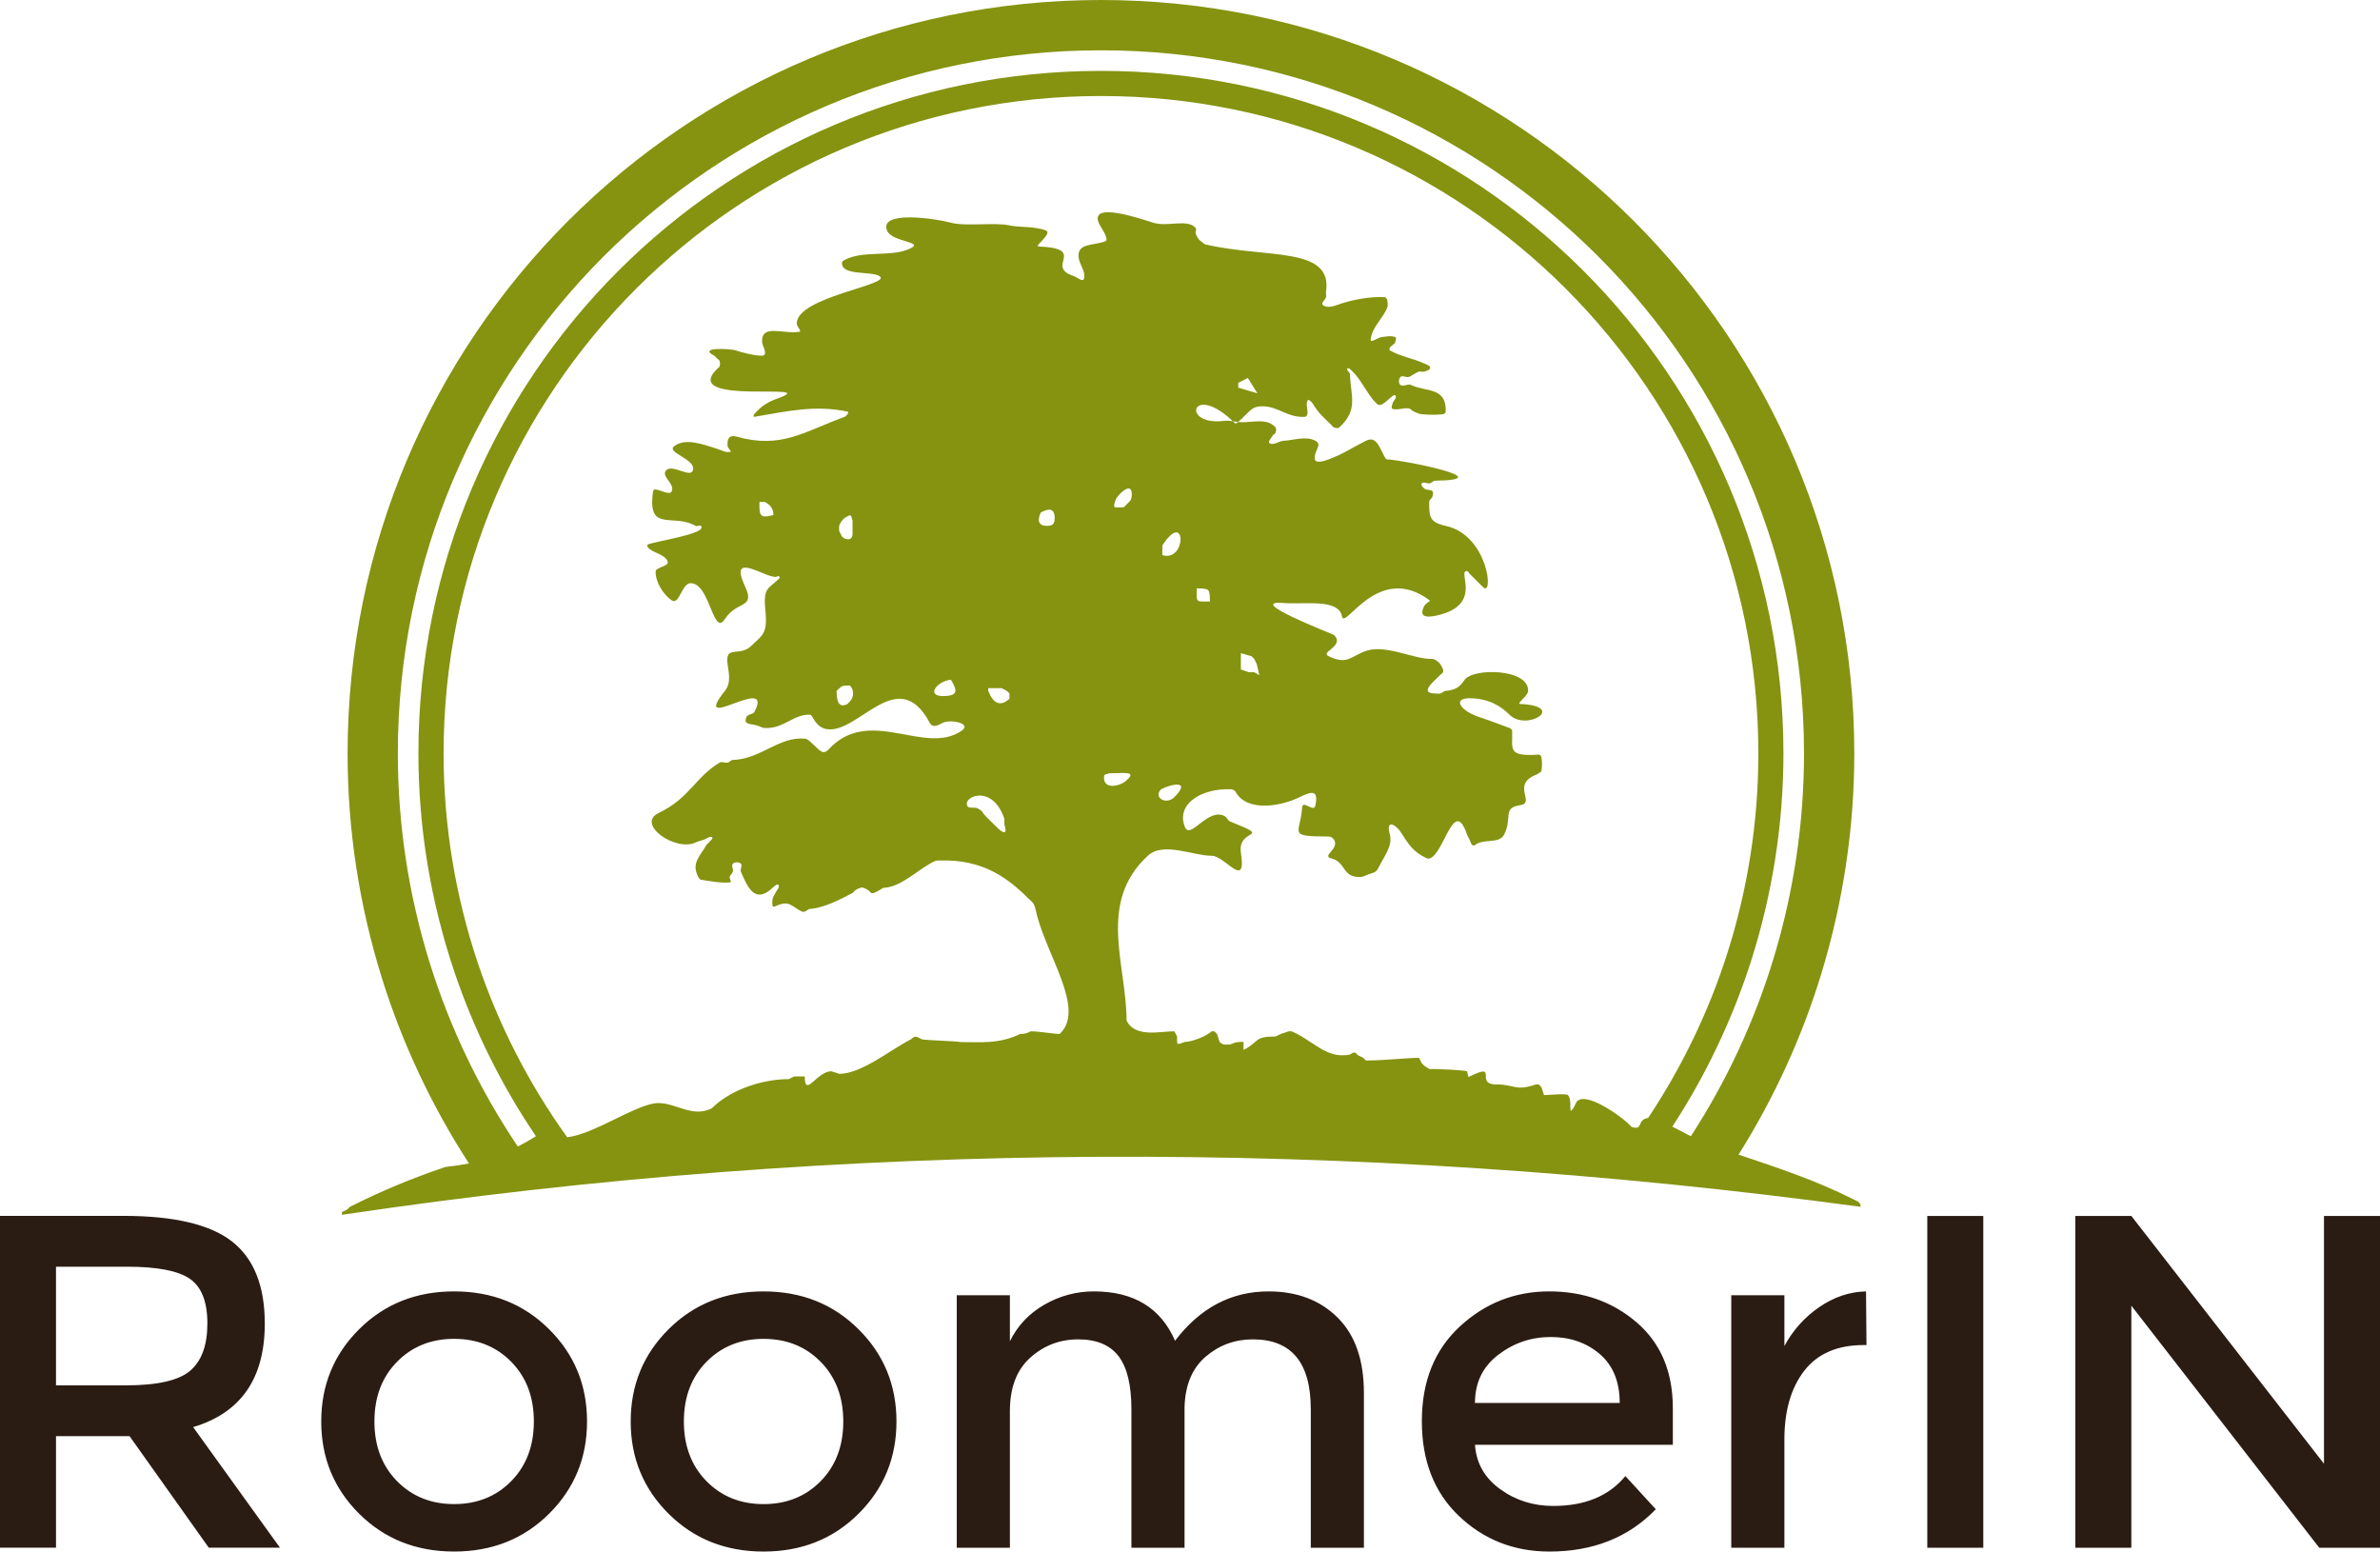
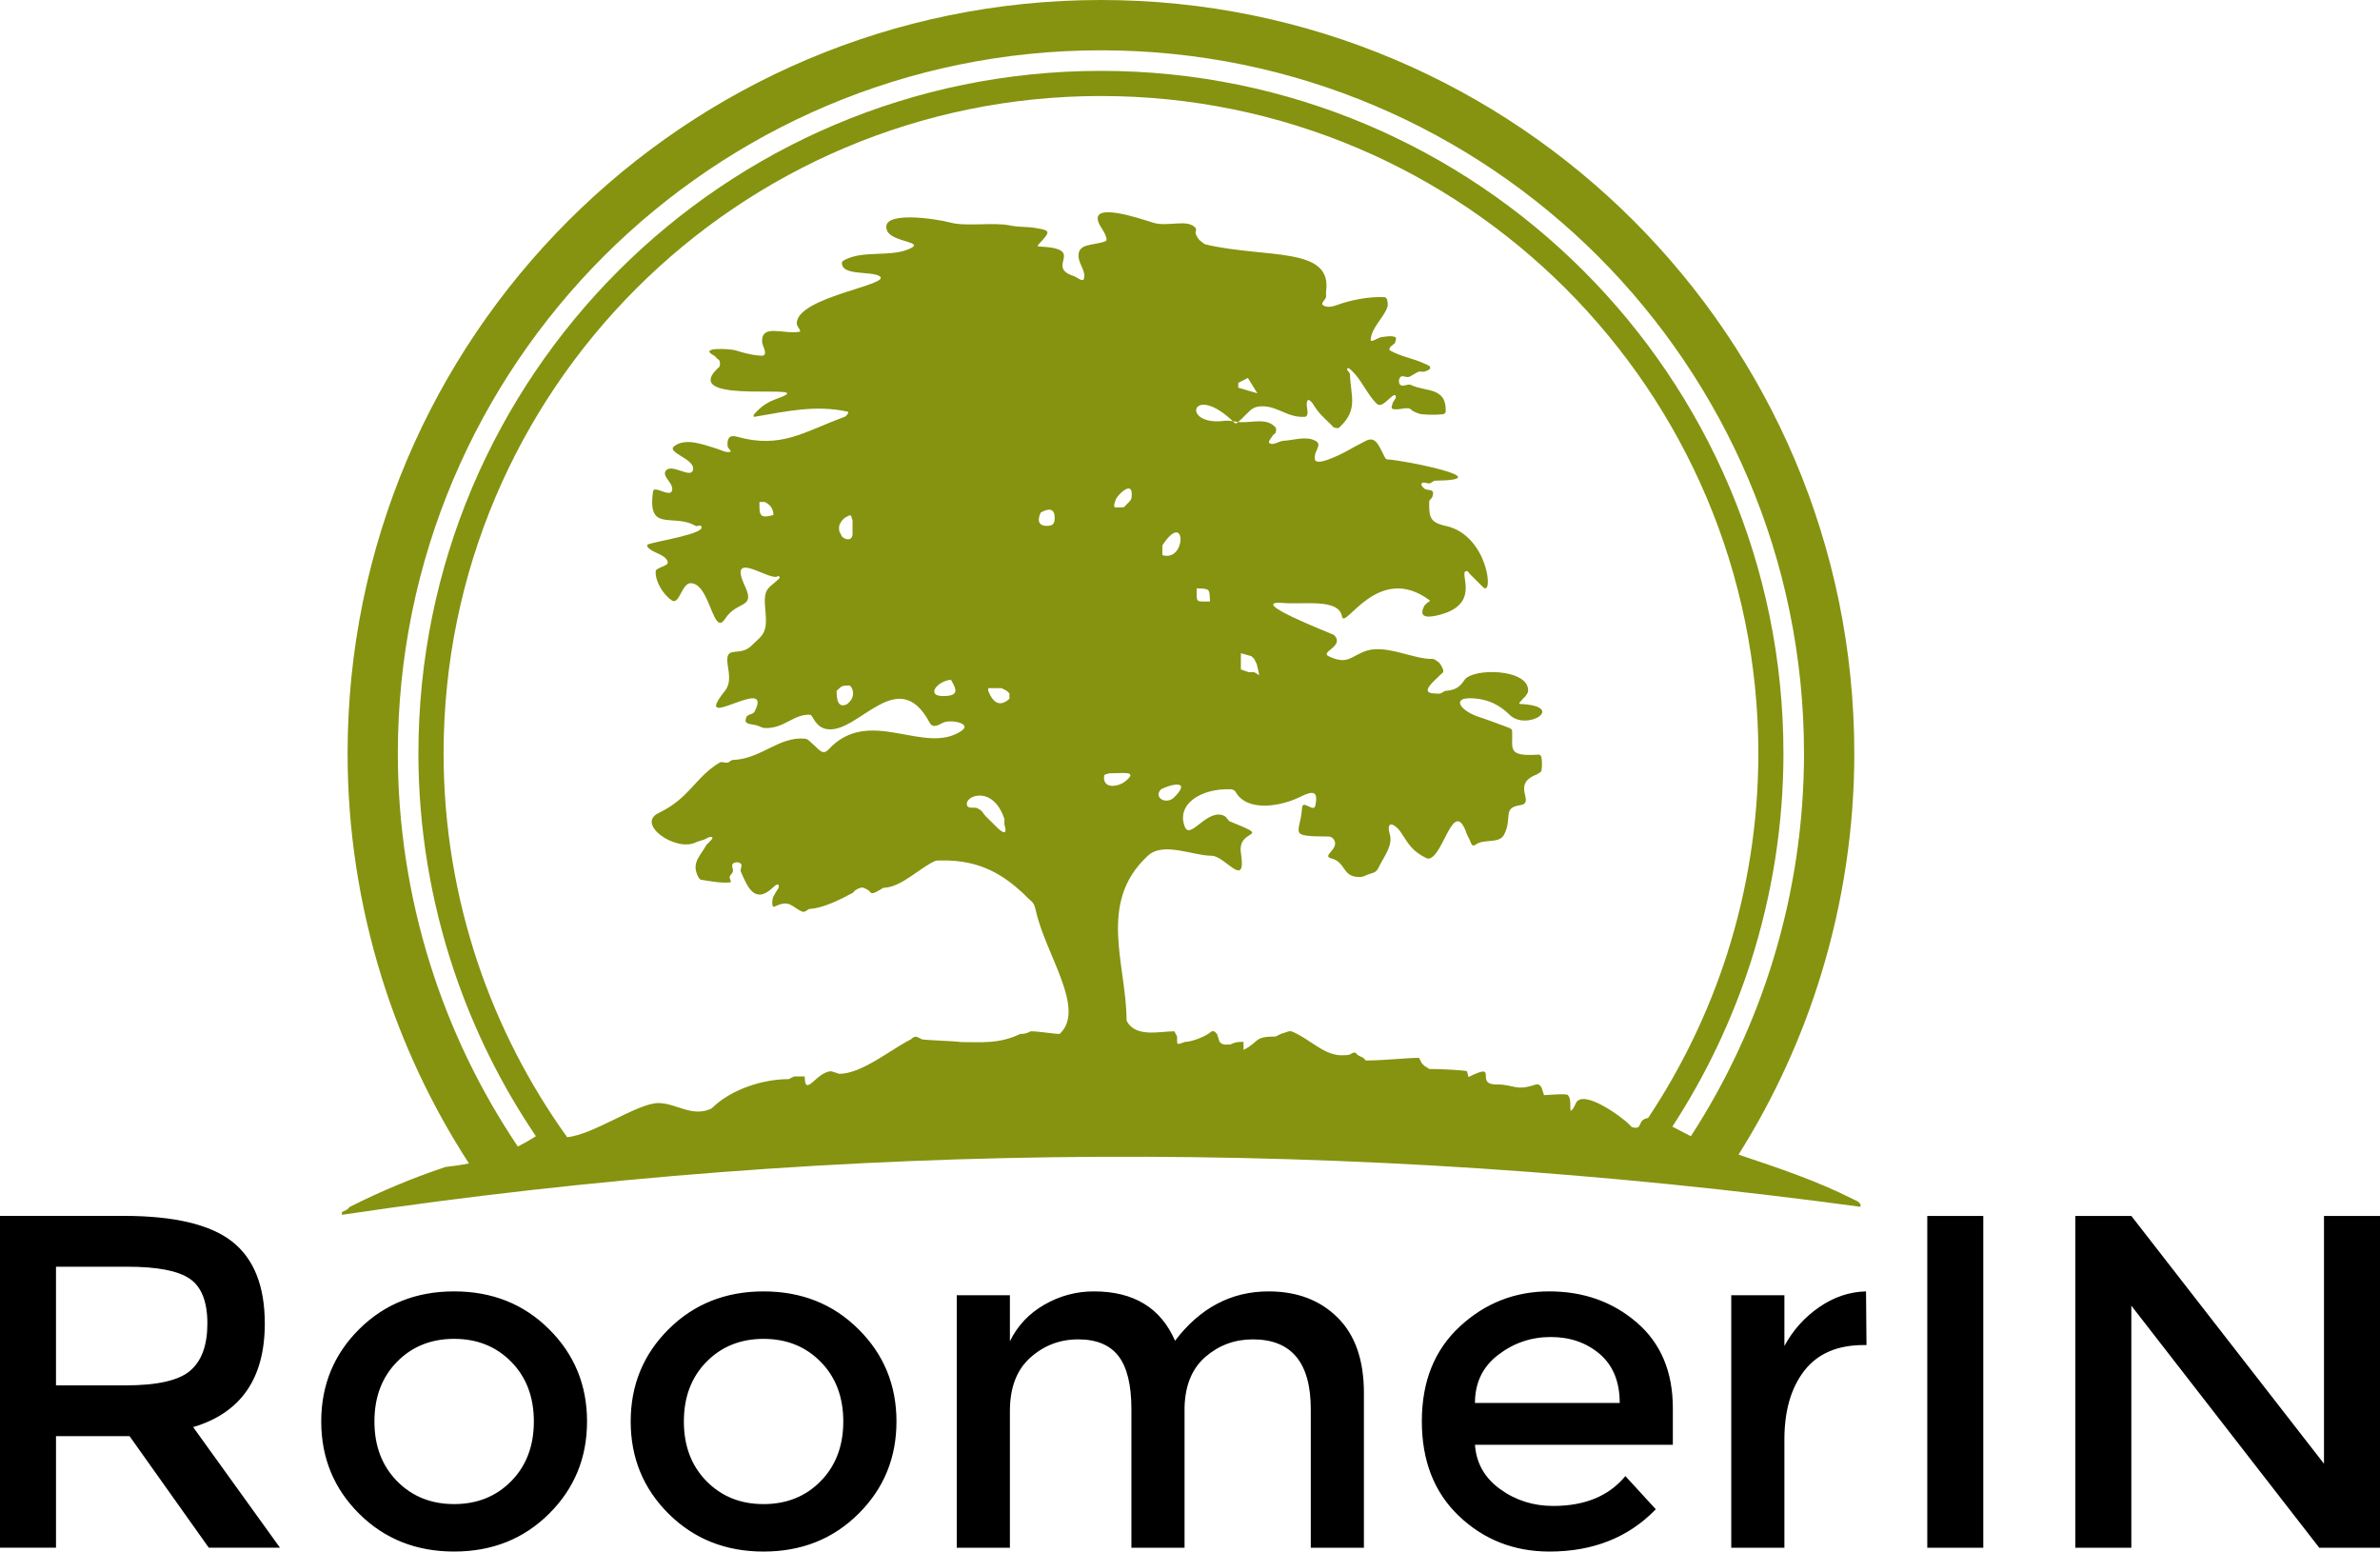
<svg xmlns="http://www.w3.org/2000/svg" height="47.13mm" viewBox="0 0 256.212 166.995" width="72.309mm">
  <g transform="translate(-11.894 -15.591)">
-     <path id="text" d="m40.399 158.06c0 5.894-2.57 9.606-7.712 11.138l9.346 12.979h-7.663l-8.529-12.005h-7.918v12.005h-6.029v-35.715h13.282c5.449 0 9.352.92 11.701 2.76 2.348 1.84 3.523 4.784 3.523 8.839zm-14.97 6.645c3.41 0 5.726-.53 6.949-1.585 1.229-1.055 1.841-2.75 1.841-5.082s-.629-3.934-1.89-4.805c-1.261-.866-3.512-1.299-6.743-1.299h-7.664v12.771h7.507zm29.198 10.3c1.618 1.65 3.669 2.479 6.153 2.479 2.489 0 4.54-.829 6.159-2.479 1.618-1.656 2.425-3.789 2.425-6.414s-.807-4.763-2.425-6.414c-1.619-1.65-3.67-2.479-6.159-2.479-2.484 0-4.536.829-6.153 2.479-1.619 1.651-2.425 3.789-2.425 6.414s.807 4.758 2.425 6.414zm16.371 3.522c-2.723 2.706-6.126 4.064-10.218 4.064-4.086 0-7.491-1.357-10.218-4.064-2.722-2.706-4.086-6.019-4.086-9.936 0-3.919 1.364-7.231 4.086-9.936 2.728-2.708 6.132-4.065 10.218-4.065 4.092 0 7.495 1.357 10.218 4.065 2.728 2.705 4.092 6.018 4.092 9.936 0 3.917-1.364 7.23-4.092 9.936zm16.94-3.52c1.619 1.65 3.67 2.479 6.154 2.479 2.489 0 4.541-.829 6.159-2.479 1.618-1.656 2.424-3.789 2.424-6.414s-.806-4.763-2.424-6.414c-1.619-1.65-3.67-2.479-6.159-2.479-2.484 0-4.535.829-6.154 2.479-1.618 1.651-2.424 3.789-2.424 6.414s.806 4.758 2.424 6.414zm16.371 3.522c-2.722 2.706-6.126 4.064-10.217 4.064-4.086 0-7.49-1.357-10.218-4.064-2.723-2.706-4.085-6.019-4.085-9.936 0-3.919 1.363-7.231 4.085-9.936 2.728-2.708 6.132-4.065 10.218-4.065 4.091 0 7.496 1.357 10.217 4.065 2.728 2.705 4.092 6.018 4.092 9.936 0 3.917-1.364 7.23-4.092 9.936zm16.302-11.062v14.716h-5.721v-27.18h5.721v4.957c.817-1.673 2.051-2.981 3.702-3.935 1.656-.953 3.431-1.434 5.341-1.434 4.292 0 7.204 1.775 8.736 5.314 2.689-3.539 6.045-5.314 10.066-5.314 3.062 0 5.541.936 7.43 2.814 1.894 1.873 2.836 4.579 2.836 8.124v16.654h-5.72v-14.916c0-5.011-2.079-7.513-6.236-7.513-1.942 0-3.636.623-5.081 1.863-1.45 1.244-2.208 3.058-2.272 5.445v15.121h-5.721v-14.916c0-2.592-.459-4.492-1.379-5.699-.92-1.206-2.371-1.814-4.346-1.814-1.975 0-3.696.656-5.158 1.966-1.467 1.314-2.197 3.23-2.197 5.746zm71.368 3.631h-21.301c.136 1.976 1.039 3.566 2.706 4.774 1.673 1.212 3.576 1.812 5.726 1.812 3.404 0 5.991-1.071 7.76-3.214l3.275 3.571c-2.934 3.031-6.744 4.551-11.446 4.551-3.815 0-7.058-1.271-9.731-3.809-2.674-2.539-4.01-5.944-4.01-10.219 0-4.275 1.359-7.669 4.086-10.191 2.721-2.521 5.931-3.783 9.627-3.783 3.696 0 6.84 1.12 9.428 3.35s3.88 5.304 3.88 9.223v3.934zm-21.301-4.497h15.581c0-2.283-.715-4.036-2.143-5.265-1.434-1.224-3.194-1.835-5.289-1.835-2.094 0-3.978.639-5.644 1.916-1.673 1.278-2.506 3.004-2.506 5.184zm41.841-6.234c-2.826 0-4.952.92-6.388 2.76-1.427 1.84-2.143 4.308-2.143 7.409v11.648h-5.72v-27.18h5.72v5.466c.92-1.705 2.17-3.101 3.756-4.189 1.58-1.087 3.257-1.65 5.032-1.689l.049 5.775h-.307zm6.851-13.899h6.029v35.715h-6.029zm42.706 0h6.03v35.715h-6.539l-20.23-26.054v26.054h-6.029v-35.715h6.029l20.739 26.671v-26.671" fill="#2b1c13" />
+     <path id="text" d="m40.399 158.06c0 5.894-2.57 9.606-7.712 11.138l9.346 12.979h-7.663l-8.529-12.005h-7.918v12.005h-6.029v-35.715h13.282c5.449 0 9.352.92 11.701 2.76 2.348 1.84 3.523 4.784 3.523 8.839zm-14.97 6.645c3.41 0 5.726-.53 6.949-1.585 1.229-1.055 1.841-2.75 1.841-5.082s-.629-3.934-1.89-4.805c-1.261-.866-3.512-1.299-6.743-1.299h-7.664v12.771h7.507zm29.198 10.3c1.618 1.65 3.669 2.479 6.153 2.479 2.489 0 4.54-.829 6.159-2.479 1.618-1.656 2.425-3.789 2.425-6.414s-.807-4.763-2.425-6.414c-1.619-1.65-3.67-2.479-6.159-2.479-2.484 0-4.536.829-6.153 2.479-1.619 1.651-2.425 3.789-2.425 6.414s.807 4.758 2.425 6.414zm16.371 3.522c-2.723 2.706-6.126 4.064-10.218 4.064-4.086 0-7.491-1.357-10.218-4.064-2.722-2.706-4.086-6.019-4.086-9.936 0-3.919 1.364-7.231 4.086-9.936 2.728-2.708 6.132-4.065 10.218-4.065 4.092 0 7.495 1.357 10.218 4.065 2.728 2.705 4.092 6.018 4.092 9.936 0 3.917-1.364 7.23-4.092 9.936zm16.94-3.52c1.619 1.65 3.67 2.479 6.154 2.479 2.489 0 4.541-.829 6.159-2.479 1.618-1.656 2.424-3.789 2.424-6.414s-.806-4.763-2.424-6.414c-1.619-1.65-3.67-2.479-6.159-2.479-2.484 0-4.535.829-6.154 2.479-1.618 1.651-2.424 3.789-2.424 6.414s.806 4.758 2.424 6.414zm16.371 3.522c-2.722 2.706-6.126 4.064-10.217 4.064-4.086 0-7.49-1.357-10.218-4.064-2.723-2.706-4.085-6.019-4.085-9.936 0-3.919 1.363-7.231 4.085-9.936 2.728-2.708 6.132-4.065 10.218-4.065 4.091 0 7.496 1.357 10.217 4.065 2.728 2.705 4.092 6.018 4.092 9.936 0 3.917-1.364 7.23-4.092 9.936zm16.302-11.062v14.716h-5.721v-27.18h5.721v4.957c.817-1.673 2.051-2.981 3.702-3.935 1.656-.953 3.431-1.434 5.341-1.434 4.292 0 7.204 1.775 8.736 5.314 2.689-3.539 6.045-5.314 10.066-5.314 3.062 0 5.541.936 7.43 2.814 1.894 1.873 2.836 4.579 2.836 8.124v16.654h-5.72v-14.916c0-5.011-2.079-7.513-6.236-7.513-1.942 0-3.636.623-5.081 1.863-1.45 1.244-2.208 3.058-2.272 5.445v15.121h-5.721v-14.916c0-2.592-.459-4.492-1.379-5.699-.92-1.206-2.371-1.814-4.346-1.814-1.975 0-3.696.656-5.158 1.966-1.467 1.314-2.197 3.23-2.197 5.746zm71.368 3.631h-21.301c.136 1.976 1.039 3.566 2.706 4.774 1.673 1.212 3.576 1.812 5.726 1.812 3.404 0 5.991-1.071 7.76-3.214l3.275 3.571c-2.934 3.031-6.744 4.551-11.446 4.551-3.815 0-7.058-1.271-9.731-3.809-2.674-2.539-4.01-5.944-4.01-10.219 0-4.275 1.359-7.669 4.086-10.191 2.721-2.521 5.931-3.783 9.627-3.783 3.696 0 6.84 1.12 9.428 3.35s3.88 5.304 3.88 9.223v3.934zm-21.301-4.497h15.581c0-2.283-.715-4.036-2.143-5.265-1.434-1.224-3.194-1.835-5.289-1.835-2.094 0-3.978.639-5.644 1.916-1.673 1.278-2.506 3.004-2.506 5.184zm41.841-6.234c-2.826 0-4.952.92-6.388 2.76-1.427 1.84-2.143 4.308-2.143 7.409v11.648h-5.72v-27.18h5.72v5.466c.92-1.705 2.17-3.101 3.756-4.189 1.58-1.087 3.257-1.65 5.032-1.689l.049 5.775h-.307zm6.851-13.899h6.029v35.715h-6.029zm42.706 0h6.03v35.715h-6.539l-20.23-26.054v26.054h-6.029v-35.715h6.029l20.739 26.671v-26.671" fill="currentColor" />
    <path d="m212.18 145.2v.287c-54.754-7.425-109.24-7.22-163.48.86v-.287c.19-.091.379-.194.579-.291.087-.092.189-.19.282-.281 3.338-1.684 6.748-3.107 10.304-4.293.91-.098 1.738-.221 2.512-.379-4.037-6.229-7.193-12.956-9.374-19.96-2.43-7.782-3.69-15.932-3.69-24.164 0-22.385 9.086-42.664 23.753-57.336l.011-.01c14.672-14.668 34.951-23.755 57.335-23.755 22.385 0 42.663 9.088 57.336 23.755l.011.01c14.666 14.672 23.754 34.951 23.754 57.336 0 8.02-1.202 15.981-3.519 23.601-2.084 6.862-5.093 13.455-8.941 19.576 4.271 1.434 8.291 2.765 12.265 4.761.2.087.39.19.579.281.091.098.189.196.281.287zm-142.59-7.31c-3.739-5.515-6.695-11.506-8.805-17.762-2.522-7.506-3.848-15.43-3.848-23.434 0-20.28 8.231-38.659 21.523-51.951s31.672-21.524 51.95-21.524c20.28 0 38.658 8.231 51.95 21.524 13.294 13.292 21.525 31.671 21.525 51.951 0 7.62-1.201 15.185-3.501 22.384v.005c-2.009 6.251-4.85 12.236-8.459 17.774l1.995 1.034c3.865-5.96 6.864-12.421 8.909-19.164 2.149-7.08 3.27-14.516 3.27-22.033 0-20.891-8.481-39.822-22.168-53.521-13.699-13.686-32.63-22.168-53.521-22.168-20.89 0-39.822 8.481-53.52 22.168-13.687 13.699-22.168 32.63-22.168 53.521 0 7.695 1.18 15.305 3.442 22.561 2.175 6.976 5.363 13.634 9.476 19.744.666-.341 1.305-.703 1.948-1.109zm119.72-1.954c3.659-5.5 6.521-11.452 8.514-17.676 2.208-6.911 3.36-14.19 3.36-21.566 0-19.532-7.929-37.23-20.734-50.035s-30.502-20.734-50.035-20.734c-19.532 0-37.229 7.929-50.035 20.734-12.805 12.805-20.733 30.502-20.733 50.035 0 7.732 1.272 15.369 3.696 22.578 2.24 6.647 5.477 12.968 9.606 18.721 2.879-.281 7.587-3.675 9.824-3.675 1.915 0 3.664 1.596 5.731.579 2.035-2.035 5.482-3.155 8.302-3.155.189-.092.372-.184.573-.286h1.148c0 2.386 1.299-.557 2.852-.557.292.086.58.174.861.276 2.403 0 5.553-2.625 7.729-3.724.455-.45.66-.255 1.147 0 .098.098 4.054.211 4.157.302 2.019 0 4.178.244 6.441-.871.509 0 .687-.065 1.147-.286.85 0 2.538.286 3.106.286 2.863-2.669-1.472-8.48-2.538-13.172-.07-.292-.136-.6-.282-.855-.14-.239-.389-.385-.573-.574-.098-.092-.19-.195-.287-.287-.103-.102-.195-.195-.292-.292-1.899-1.726-4.421-3.615-8.849-3.49-.195.005-.411-.021-.601.059-1.705.775-3.577 2.777-5.439 2.869-.211.006-.378.19-.574.281-.189.098-.363.217-.568.281-.097.028-.205.045-.287 0-.119-.059-.173-.21-.286-.281-.173-.119-.379-.215-.568-.281-.092-.033-.195-.033-.282 0-.21.066-.411.163-.579.281-.114.071-.168.217-.287.281-1.26.682-3.144 1.635-4.589 1.716-.206.016-.357.228-.557.292-.098.031-.212.037-.298 0-1.147-.531-1.315-1.294-2.858-.58-.086.049-.254.092-.292 0-.092-.265-.049-.573 0-.849.049-.206.206-.384.292-.58.119-.275.471-.568.336-.844-.097-.211-.454.114-.627.281-1.905 1.796-2.695 0-3.431-1.721-.119-.27.205-.66 0-.86-.206-.206-.661-.206-.861 0-.2.2.07.579 0 .86-.059.206-.292.336-.341.542-.049.194.249.584.054.605-1.045.098-2.1-.119-3.155-.286-.124-.022-.216-.174-.281-.292-.801-1.52.222-2.251.866-3.436.059-.114.2-.174.275-.282.136-.177.525-.465.336-.562-.276-.135-.606.179-.899.276-.297.098-.595.158-.86.286-2.165 1.034-6.44-1.97-4.01-3.155 3.404-1.639 3.907-3.82 6.586-5.439.238-.14.585.054.86 0 .206-.037.357-.281.568-.286 3.009-.087 4.952-2.544 7.74-2.29.378.037.546.325.855.569.693.579 1.056 1.292 1.716.579 4.417-4.751 10.336.741 14.314-2.002 1.158-.795-1.201-1.26-2.013-.86-.508.265-1.088.616-1.423 0-3.436-6.436-7.696 1.278-11.101.681-.714-.119-1.136-.611-1.494-1.25-.07-.119-.162-.281-.297-.292-1.748-.091-2.793 1.516-4.86 1.429-.298-.005-.568-.211-.86-.281-.779-.211-1.418-.065-1.142-.855.13-.389.736-.281.914-.65 2.095-4.129-7.041 2.599-3.204-2.212.698-.889.406-1.982.287-2.869-.292-2.159 1.267-.71 2.576-1.998.379-.39.828-.72 1.142-1.147.72-1.001.271-2.516.287-3.729.022-1.385.585-1.407 1.587-2.386.081-.065-.098-.309-.163-.233-.714.719-5.515-3.091-3.562 1.083 1.159 2.484-.834 1.499-2.154 3.544-.509.774-.839.325-1.153-.286-.601-1.218-1.202-3.572-2.539-3.572-.947-.01-1.218 2.399-2.029 1.851-.931-.606-1.813-2.084-1.732-3.15.017-.135.168-.216.293-.281.503-.292 1.228-.357.942-.871-.417-.73-1.527-.774-2.09-1.424-.059-.075-.082-.242 0-.286.747-.341 6.554-1.18 5.721-2.002-.124-.135-.4.092-.563 0-2.436-1.417-5.244.806-4.584-3.729.103-.65 1.737.623 2.013 0 .357-.829-1.245-1.645-.58-2.279.689-.66 2.626.92 2.863 0 .314-1.206-2.944-1.877-2.008-2.581 1.234-.926 3.106-.168 4.585.281.459.146.952.449 1.428.335.211-.06-.265-.39-.281-.616-.07-.796.168-1.245.996-1.018 4.801 1.357 7.295-.569 11.603-2.132.194-.071.53-.509.325-.562-3.475-.741-6.467-.049-10.067.562-.092.011-.065-.211 0-.281.801-.892 1.402-1.294 2.577-1.716 4.952-1.801-10.63.899-6.581-3.149.097-.099.243-.164.287-.292.06-.185.06-.39 0-.574-.044-.13-.19-.189-.287-.276-.103-.107-.173-.237-.293-.297-1.851-.969 1.818-.736 2.301-.574.687.244 2.121.595 2.857.574.698-.028.021-1.099 0-1.434-.124-2.053 2.246-.845 4.011-1.137.297-.054-.276-.557-.281-.866-.087-2.916 10.569-4.226 8.864-5.151-.974-.536-4.092.01-3.999-1.435.005-.135.174-.223.287-.281 2.019-1.061 4.79-.292 6.868-1.147 2.046-.844-1.753-.709-2.295-2.002-.915-2.23 5.282-1.299 6.868-.86 1.585.427 4.676-.06 6.305.287 1.023.215 1.851.113 2.863.291 1.38.239 1.623.304.574 1.429-.152.158-.547.541-.336.552 5.374.216.676 2.149 3.767 3.166.379.119 1.024.708 1.137.33.26-.769-.476-1.51-.562-2.333-.168-1.559 1.586-1.234 2.863-1.716.481-.184-.39-1.39-.568-1.72-1.51-2.772 4.486-.671 5.726-.287 1.591.497 3.714-.465 4.579.579.125.14-.043.384 0 .569.049.199.168.4.281.569.081.113.19.21.297.291.164.13.33.297.541.346 6.576 1.515 13.661.168 12.914 5.093-.01.092 0 .19 0 .278 0 .096.028.2 0 .291-.086.292-.585.666-.341.856.396.291 1.022.184 1.484.004 1.536-.568 3.55-.946 5.157-.86.135.011.249.158.281.292.065.275.114.59 0 .855-.487 1.201-1.666 2.121-1.77 3.425-.033.406.79-.233 1.196-.281.471-.043.99-.172 1.434 0 .174.076.055.396 0 .575-.043.135-.189.2-.281.291-.102.098-.233.174-.292.287-.037.081-.08.237 0 .281 1.185.681 2.62.887 3.724 1.429.19.098.422.14.569.292.075.07.075.221 0 .292-.146.14-.369.221-.569.276-.189.048-.389-.039-.579 0-.2.052-.379.194-.562.286-.195.102-.369.249-.574.292-.287.054-.66-.206-.861 0-.205.2-.233.693 0 .86.304.226.807-.168 1.143 0 1.559.774 3.82.168 3.729 2.857 0 .13-.158.271-.292.292-.757.081-1.526.065-2.289 0-.304-.028-.59-.18-.855-.292-.2-.092-.341-.319-.559-.341-.573-.07-1.179.217-1.731.06-.184-.06-.049-.39 0-.58.065-.286.471-.562.33-.844-.098-.205-.444.13-.623.281-.502.406-.985 1.001-1.434.562-.925-.892-1.64-2.554-2.565-3.435-.163-.147-.411-.471-.569-.326-.156.158.271.385.276.613.081 2.37.93 3.804-1.147 5.726-.135.13-.395.054-.568 0-.125-.044-.2-.19-.292-.276-.844-.839-1.337-1.196-2.002-2.301-.114-.182-.46-.519-.557-.324-.223.438.065.985-.016 1.478-.022.13-.151.275-.287.281-1.9.091-2.835-1.136-4.572-1.136-.855 0-1.159.281-1.721.855-.104.092-.195.184-.292.281-.086.091-.172.216-.281.281-.211.146-.492.564-.671.385-4.644-4.6-5.92.389-1.083-.239.585-.07 1.164.135 1.754.151 1.266.033 2.848-.482 3.724.564.119.14.059.4 0 .574-.049.124-.223.172-.292.281-.141.275-.611.719-.33.855.444.228.985-.244 1.478-.276 1.147-.06 2.425-.547 3.436 0 .828.444-.21 1.06-.054 1.991.081.486 1.018.185 1.482.011 1.521-.562 2.419-1.202 4.01-2.002 1.105-.557 1.414.627 2.009 1.721.06.114.146.276.281.281 1.851.092 12.312 2.203 5.152 2.295-.201.004-.362.242-.574.281-.281.054-.65-.2-.855 0-.151.156.119.449.286.574.244.184.649.075.861.281.129.14.059.4 0 .579-.06.206-.347.33-.347.552-.005 1.585-.005 2.208 1.781 2.598 4.584.99 5.201 7.777 4.005 6.581-.476-.471-.958-.953-1.429-1.424-.098-.098-.152-.281-.287-.292-1.141-.086 1.9 3.719-3.415 4.816-1.097.217-1.78.039-1.169-1.093.065-.114.19-.195.281-.291.109-.098.395-.206.287-.282-5.57-4.173-9.168 3.291-9.445 1.721-.346-1.949-4.091-1.255-6.299-1.439-4.304-.352 5.341 3.35 5.445 3.446 1.201 1.212-1.56 1.819-.58 2.285 2.035.979 2.393-.006 4.01-.569 2.144-.752 5.201.936 7.161.855.2-.005.389.168.574.292.114.065.21.168.281.281.119.172.216.374.286.568.033.099.049.212 0 .292-.059.119-.195.185-.286.281-.785.785-2.29 1.981-.574 2.009.19 0 .39.043.574 0 .205-.049.367-.266.579-.281.985-.081 1.499-.38 2.002-1.153.876-1.349 6.96-1.261 6.867 1.153-.005.205-.168.39-.281.562-.075.114-.211.184-.281.292-.135.172-.551.546-.346.552 5.185.221.746 2.998-1.094 1.163-.963-.958-2.268-1.754-4.264-1.775-1.96-.011-.986 1.37.974 2.014 1.396.465 1.942.693 3.29 1.19.119.049.276.163.282.292.086 1.942-.613 2.809 2.862 2.57.135-.004.27.158.292.292.076.471.076.964 0 1.435-.022.124-.174.206-.292.281-.174.119-.379.19-.569.281-2.246 1.115.223 2.911-1.434 3.155-1.949.287-.801 1.375-1.716 3.15-.551 1.077-2.181.39-3.15 1.143-.075.054-.228.064-.286 0-.151-.146-.189-.38-.281-.569-.098-.2-.217-.374-.287-.574-1.417-4.151-2.44 2.079-4.015 2.581-.087.022-.195.033-.287 0-1.542-.73-1.952-1.471-2.857-2.868-.481-.736-1.629-1.435-1.147.286.336 1.191-.59 2.322-1.147 3.431-.319.661-.438.634-1.147.86-.281.104-.556.276-.86.287-2.024.081-1.504-1.58-3.144-1.998-1.105-.281.899-.99.292-2.007-.114-.184-.341-.346-.552-.346-4.551-.037-3.085-.217-2.89-3.101.065-.915 1.255.557 1.424-.221.346-1.603-.223-1.657-1.705-.915-1.856.925-5.607 1.694-6.879-.579-.099-.179-.357-.276-.564-.276-3.144-.098-5.812 1.585-4.919 3.989.579 1.623 2.44-2.067 4.308-1.099.114.065.179.189.281.286.087.098.158.233.281.286 4.866 1.954.764.608 1.191 3.399.611 4.039-1.689.299-3.155.299-2.03 0-5.201-1.549-6.868 0-5.482 5.066-2.289 11.718-2.289 17.741.925 1.873 3.561 1.153 5.146 1.153.102.189.195.374.292.562 0 1.006-.075.887.861.579.746 0 2.349-.632 2.857-1.141h.297c.091.096.19.189.281.286.091.276.19.569.281.855.39.385.606.281 1.153.281.547-.275.801-.281 1.424-.281v.861c1.791-.904 1.045-1.44 3.442-1.44.184-.098.378-.189.573-.276.282-.098.569-.19.856-.286h.286c2.014.801 3.615 2.776 5.721 2.57.909 0 .579-.281 1.153-.281.091.098.195.19.281.281.19.104.379.195.574.287.092.098.195.194.286.286 1.97 0 4.362-.286 5.721-.286.098.194.2.384.292.574.098.096.189.189.286.291.179.109.367.223.552.346.828-.043 3.934.131 4.031.234.055.195.115.4.168.621 3.394-1.699.569.796 2.978.796 2.067 0 2.002.764 4.291 0h.287c.102.104.194.2.292.297.091.281.189.557.281.855.384 0 2.409-.211 2.575 0 .374.444.19 1.143.294 1.716.091-.091.189-.185.281-.287.102-.194.195-.389.286-.579.757-1.521 4.834 1.396 5.726 2.3.098.098.189.19.281.287 1.261.356.525-.676 1.619-.953l.135-.016zm-69.291-32.198v.281.294c.406 1.341-.292.844-.856.281-.184-.195-.385-.385-.573-.575-.098-.096-.19-.189-.293-.281-.091-.096-.189-.189-.281-.286-.394-.4-.281-.535-.768-.779-.319-.325-1.06.054-1.233-.369-.433-1.022 2.749-2.344 4.005 1.434zm18.292-2.342c-.892.892-2.3.005-1.423-.855 1.141-.585 3.29-1.018 1.423.855zm-7.555-2.29c.027-.211.379-.194.573-.286 1.331.033 3.194-.335 1.716.86-.747.611-2.468.892-2.29-.574zm-28.797-9.156c.573-.574.616-.574 1.428-.574.476.46.438 1.271 0 1.715-.103.092-.19.185-.287.287-1.029.519-1.142-.574-1.142-1.429zm11.44.562c-1.829 0-.655-1.603.861-1.759.66 1.104.876 1.759-.861 1.759zm4.876-.855h1.434l.568.292.287.281v.574c-.953.86-1.716.574-2.289-.855zm27.201-3.15.005-.611 1.131.325.297.286.281.574.276 1.19-.557-.33h-.579l-.855-.292v-1.141zm-4.758-7.589c1.413.034 1.401.022 1.429 1.419-1.58 0-1.429.152-1.429-1.419zm-3.691-4.626c2.587-3.956 2.626 1.851-.005 1.05 0-.351.005-.693.005-1.05zm-34.496-.953c-.102-.195-.2-.379-.292-.584-.055-.569-.021-.645.292-1.133.092-.098.19-.194.287-.286.698-.357.639-.481.855.286v1.133.296c0 .748-.72.715-1.142.287zm22.899-2.002c0 .649-.195.855-.855.855-.947 0-1.007-.66-.644-1.434.704-.385 1.5-.606 1.5.579zm-31.779-1.716h.573c.552.266.931.699.931 1.407-1.056.26-1.504.304-1.504-.839zm39.513.276c-.092.098-.195.195-.288.292-1.109 0-1.223.237-.86-.866.281-.556 1.715-1.938 1.715-.562 0 .644-.108.671-.568 1.136zm12.031-13.098 1.034-.524 1.028 1.65-2.061-.606v-.52" fill="#859310" fill-rule="evenodd" />
  </g>
</svg>
